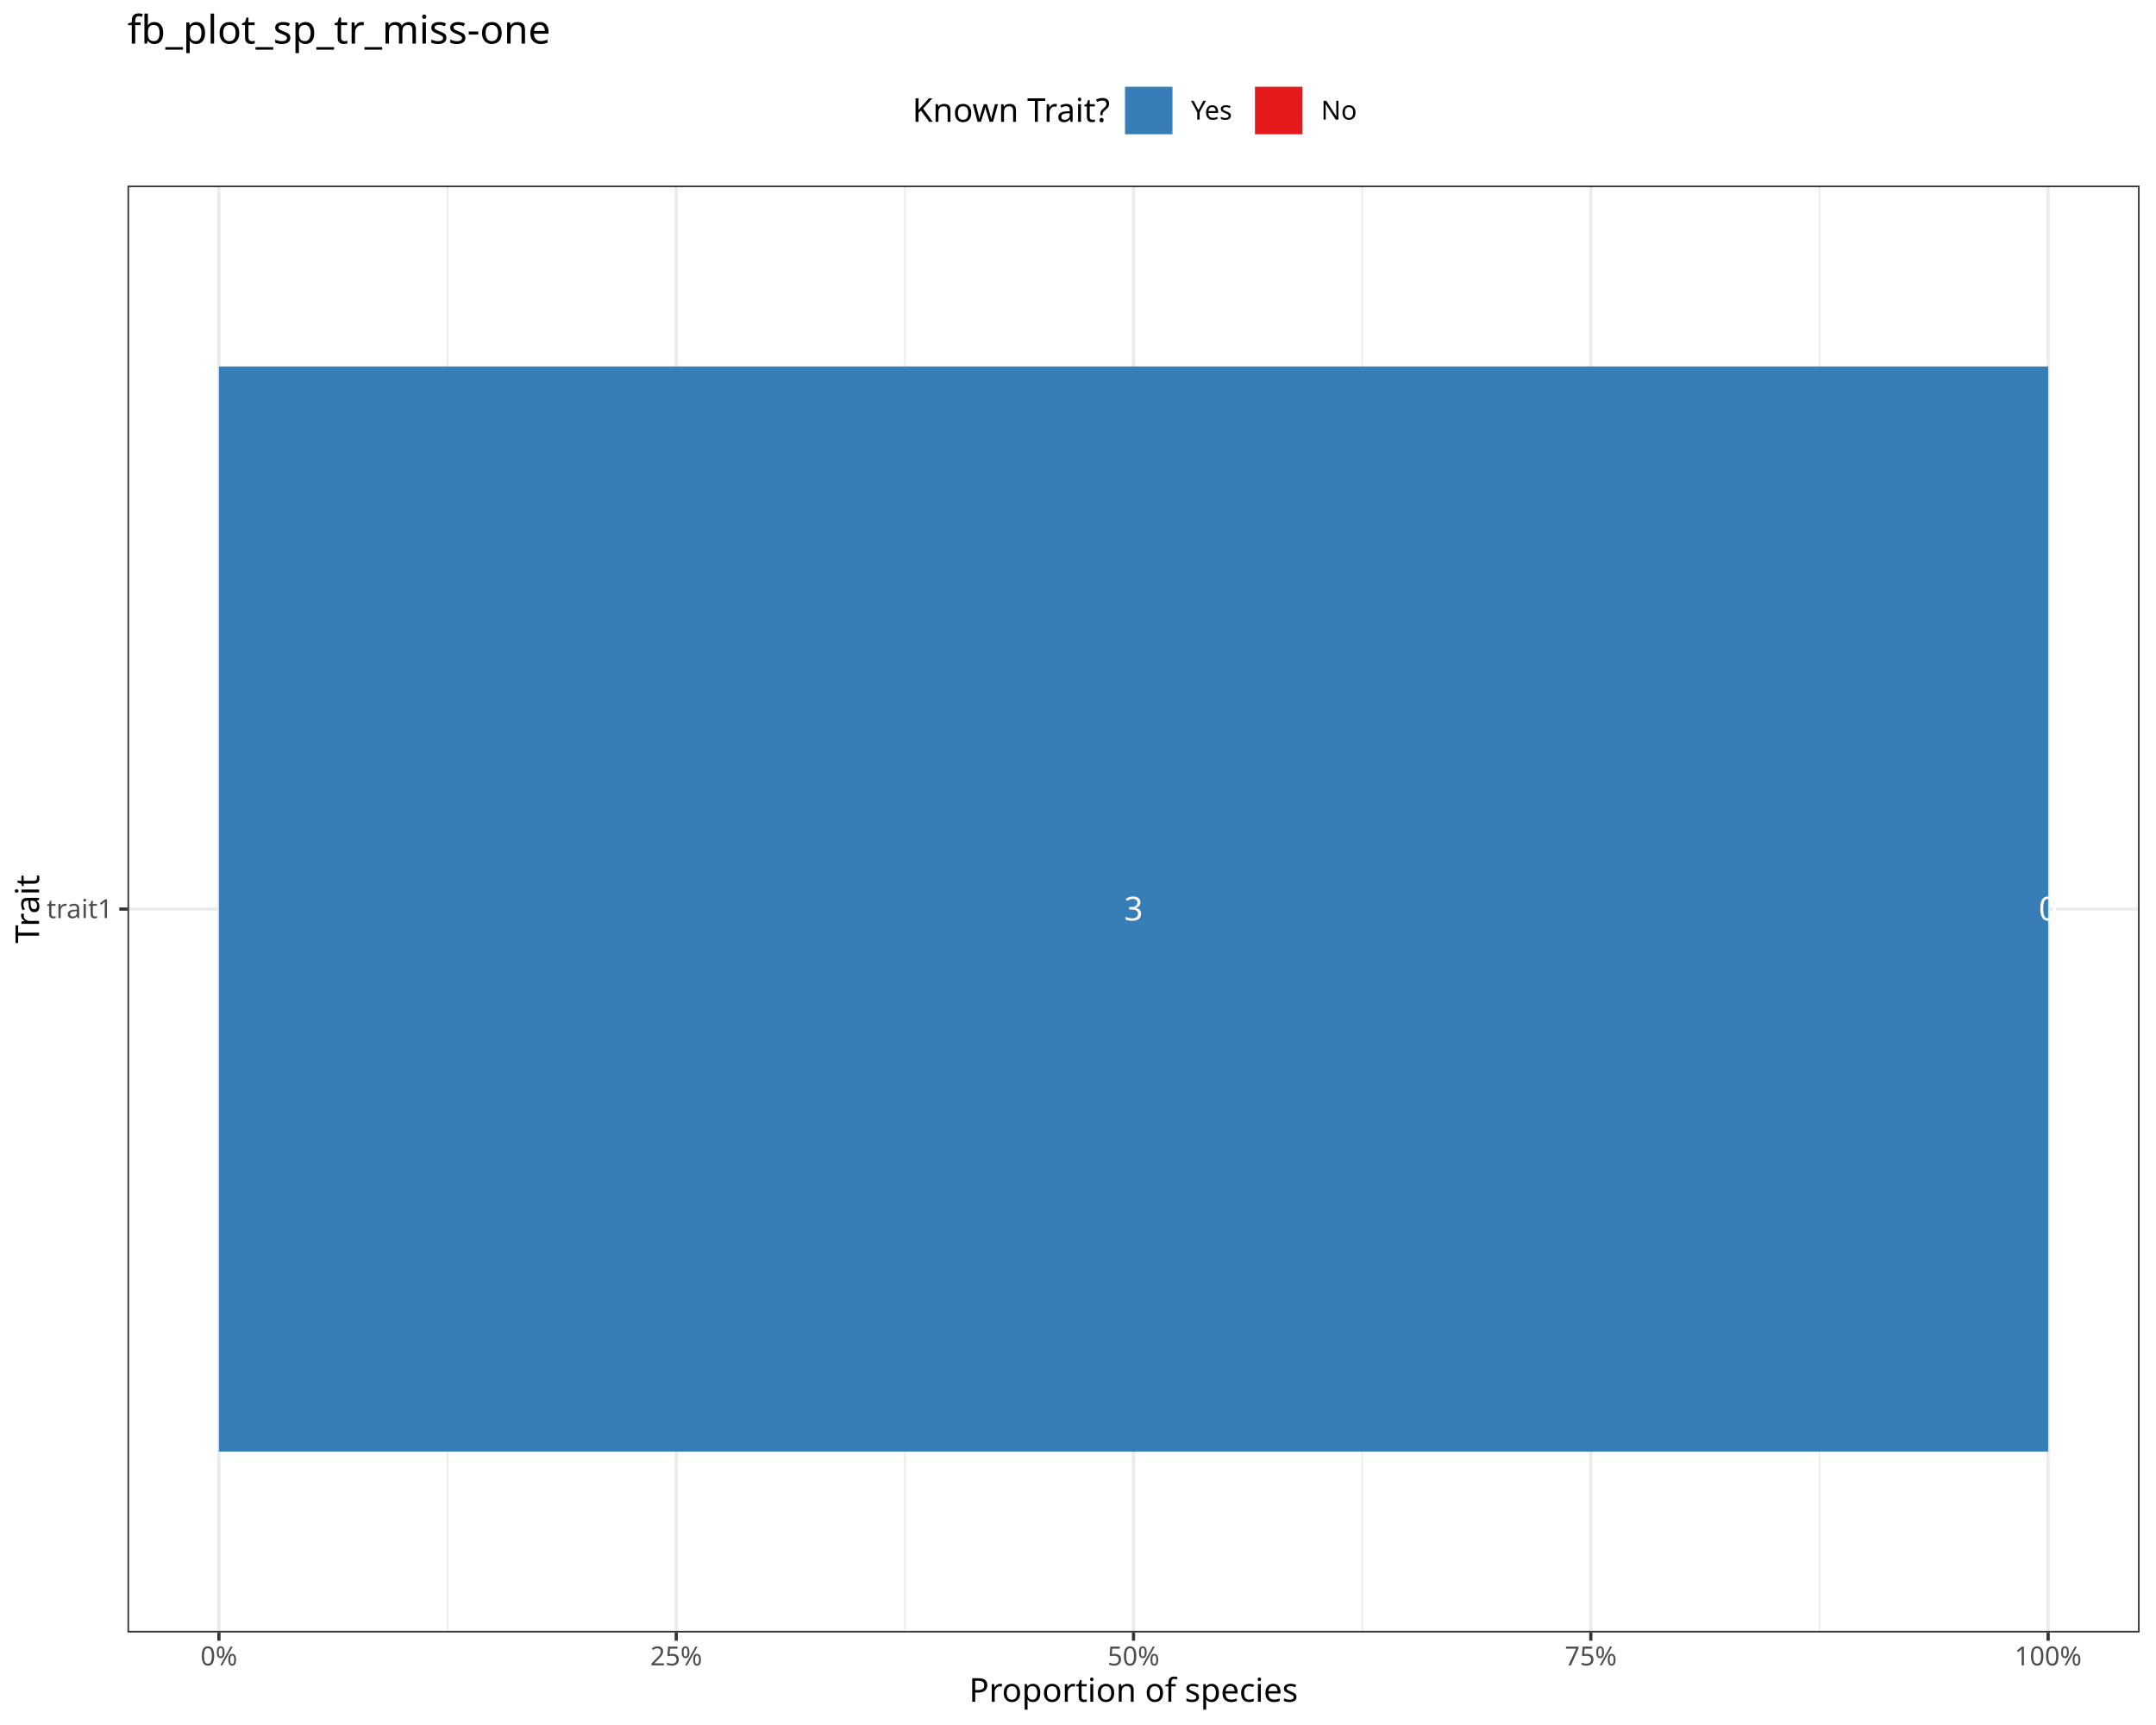
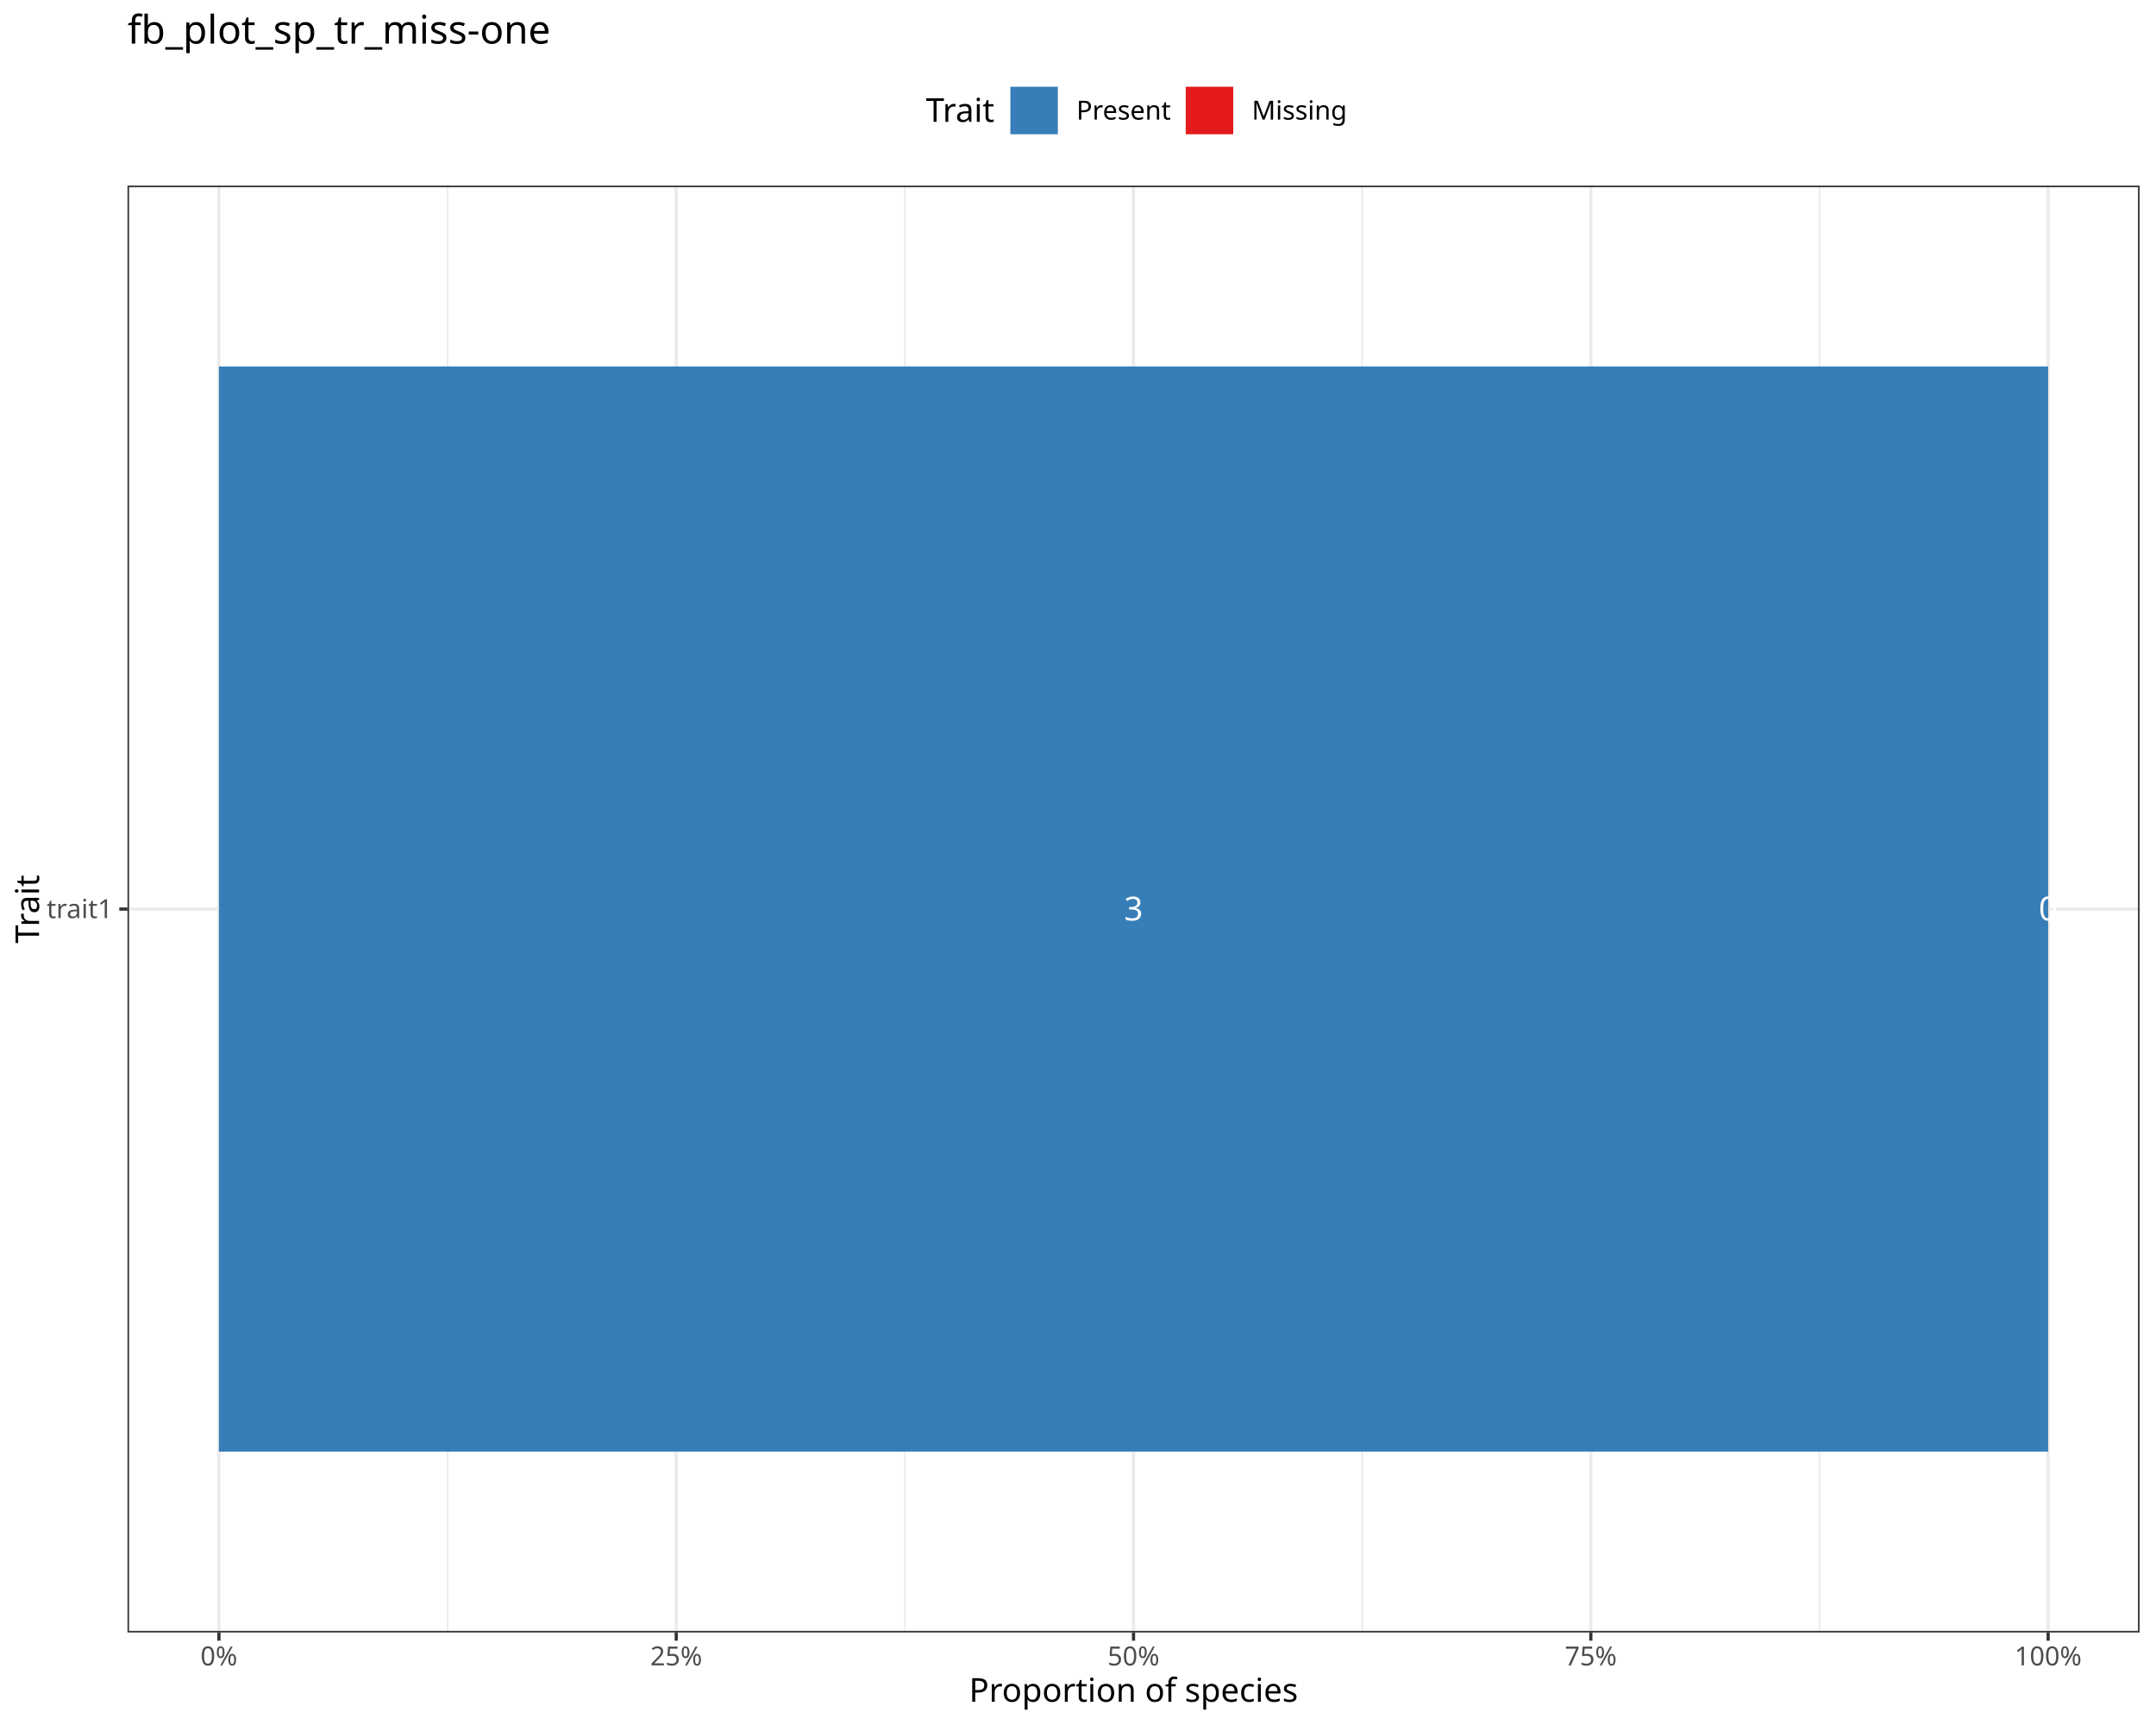
<svg xmlns="http://www.w3.org/2000/svg" class="svglite" data-engine-version="2.0" width="720.00pt" height="576.00pt" viewBox="0 0 720.00 576.00">
  <defs>
    <style type="text/css">
    .svglite line, .svglite polyline, .svglite polygon, .svglite path, .svglite rect, .svglite circle {
      fill: none;
      stroke: #000000;
      stroke-linecap: round;
      stroke-linejoin: round;
      stroke-miterlimit: 10.00;
    }
  </style>
  </defs>
  <rect width="100%" height="100%" style="stroke: none; fill: #FFFFFF;" />
  <defs>
    <clipPath id="cpMC4wMHw3MjAuMDB8MC4wMHw1NzYuMDA=">
      <rect x="0.00" y="0.00" width="720.00" height="576.00" />
    </clipPath>
  </defs>
  <g clip-path="url(#cpMC4wMHw3MjAuMDB8MC4wMHw1NzYuMDA=)">
    <rect x="0.00" y="0.00" width="720.00" height="576.00" style="stroke-width: 1.07; stroke: #FFFFFF; fill: #FFFFFF;" />
  </g>
  <defs>
    <clipPath id="cpNDIuNTd8NzE0LjUyfDYxLjk4fDU0NS4xMQ==">
      <rect x="42.57" y="61.98" width="671.95" height="483.13" />
    </clipPath>
  </defs>
  <g clip-path="url(#cpNDIuNTd8NzE0LjUyfDYxLjk4fDU0NS4xMQ==)">
    <rect x="42.57" y="61.98" width="671.95" height="483.13" style="stroke-width: 1.07; stroke: none; fill: #FFFFFF;" />
    <polyline points="149.47,545.11 149.47,61.98 " style="stroke-width: 0.53; stroke: #EBEBEB; stroke-linecap: butt;" />
    <polyline points="302.19,545.11 302.19,61.98 " style="stroke-width: 0.53; stroke: #EBEBEB; stroke-linecap: butt;" />
    <polyline points="454.90,545.11 454.90,61.98 " style="stroke-width: 0.53; stroke: #EBEBEB; stroke-linecap: butt;" />
    <polyline points="607.62,545.11 607.62,61.98 " style="stroke-width: 0.53; stroke: #EBEBEB; stroke-linecap: butt;" />
    <polyline points="42.57,303.55 714.52,303.55 " style="stroke-width: 1.07; stroke: #EBEBEB; stroke-linecap: butt;" />
    <polyline points="73.11,545.11 73.11,61.98 " style="stroke-width: 1.07; stroke: #EBEBEB; stroke-linecap: butt;" />
    <polyline points="225.83,545.11 225.83,61.98 " style="stroke-width: 1.07; stroke: #EBEBEB; stroke-linecap: butt;" />
    <polyline points="378.54,545.11 378.54,61.98 " style="stroke-width: 1.07; stroke: #EBEBEB; stroke-linecap: butt;" />
    <polyline points="531.26,545.11 531.26,61.98 " style="stroke-width: 1.07; stroke: #EBEBEB; stroke-linecap: butt;" />
    <polyline points="683.98,545.11 683.98,61.98 " style="stroke-width: 1.07; stroke: #EBEBEB; stroke-linecap: butt;" />
    <rect x="73.11" y="122.37" width="610.87" height="362.35" style="stroke-width: 1.07; stroke: none; stroke-linecap: butt; stroke-linejoin: miter; fill: #377EB8;" />
    <rect x="683.98" y="122.37" width="0.00" height="362.35" style="stroke-width: 1.07; stroke: none; stroke-linecap: butt; stroke-linejoin: miter; fill: #E41A1C;" />
    <text x="378.54" y="307.35" text-anchor="middle" style="font-size: 11.04px; fill: #FFFFFF; font-family: sans;" textLength="6.14px" lengthAdjust="spacingAndGlyphs">3</text>
    <text x="683.98" y="307.35" text-anchor="middle" style="font-size: 11.04px; fill: #FFFFFF; font-family: sans;" textLength="6.14px" lengthAdjust="spacingAndGlyphs">0</text>
    <rect x="42.57" y="61.98" width="671.95" height="483.13" style="stroke-width: 1.07; stroke: #333333;" />
  </g>
  <g clip-path="url(#cpMC4wMHw3MjAuMDB8MC4wMHw1NzYuMDA=)">
    <text x="37.64" y="306.57" text-anchor="end" style="font-size: 8.80px; fill: #4D4D4D; font-family: sans;" textLength="19.56px" lengthAdjust="spacingAndGlyphs">trait1</text>
    <polyline points="39.83,303.55 42.57,303.55 " style="stroke-width: 1.07; stroke: #333333; stroke-linecap: butt;" />
    <polyline points="73.11,547.85 73.11,545.11 " style="stroke-width: 1.07; stroke: #333333; stroke-linecap: butt;" />
    <polyline points="225.83,547.85 225.83,545.11 " style="stroke-width: 1.07; stroke: #333333; stroke-linecap: butt;" />
    <polyline points="378.54,547.85 378.54,545.11 " style="stroke-width: 1.07; stroke: #333333; stroke-linecap: butt;" />
    <polyline points="531.26,547.85 531.26,545.11 " style="stroke-width: 1.07; stroke: #333333; stroke-linecap: butt;" />
    <polyline points="683.98,547.85 683.98,545.11 " style="stroke-width: 1.07; stroke: #333333; stroke-linecap: butt;" />
    <text x="73.11" y="556.10" text-anchor="middle" style="font-size: 8.80px; fill: #4D4D4D; font-family: sans;" textLength="12.72px" lengthAdjust="spacingAndGlyphs">0%</text>
    <text x="225.83" y="556.10" text-anchor="middle" style="font-size: 8.80px; fill: #4D4D4D; font-family: sans;" textLength="17.61px" lengthAdjust="spacingAndGlyphs">25%</text>
    <text x="378.54" y="556.10" text-anchor="middle" style="font-size: 8.80px; fill: #4D4D4D; font-family: sans;" textLength="17.61px" lengthAdjust="spacingAndGlyphs">50%</text>
    <text x="531.26" y="556.10" text-anchor="middle" style="font-size: 8.80px; fill: #4D4D4D; font-family: sans;" textLength="17.61px" lengthAdjust="spacingAndGlyphs">75%</text>
    <text x="683.98" y="556.10" text-anchor="middle" style="font-size: 8.80px; fill: #4D4D4D; font-family: sans;" textLength="22.51px" lengthAdjust="spacingAndGlyphs">100%</text>
    <text x="378.54" y="568.24" text-anchor="middle" style="font-size: 11.00px; font-family: sans;" textLength="103.35px" lengthAdjust="spacingAndGlyphs">Proportion of species</text>
    <text transform="translate(13.05,303.55) rotate(-90)" text-anchor="middle" style="font-size: 11.00px; font-family: sans;" textLength="22.00px" lengthAdjust="spacingAndGlyphs">Trait</text>
-     <rect x="299.21" y="22.78" width="158.67" height="28.24" style="stroke-width: 1.07; stroke: none; fill: #FFFFFF;" />
-     <text x="304.69" y="40.69" style="font-size: 11.00px; font-family: sans;" textLength="64.81px" lengthAdjust="spacingAndGlyphs">Known Trait?</text>
-     <rect x="374.98" y="28.26" width="17.28" height="17.28" style="stroke-width: 1.07; stroke: none; fill: #FFFFFF;" />
-     <rect x="375.69" y="28.97" width="15.86" height="15.86" style="stroke-width: 1.07; stroke: none; stroke-linecap: butt; stroke-linejoin: miter; fill: #377EB8;" />
-     <rect x="418.39" y="28.26" width="17.28" height="17.28" style="stroke-width: 1.07; stroke: none; fill: #FFFFFF;" />
-     <rect x="419.10" y="28.97" width="15.86" height="15.86" style="stroke-width: 1.07; stroke: none; stroke-linecap: butt; stroke-linejoin: miter; fill: #E41A1C;" />
-     <text x="397.74" y="39.93" style="font-size: 8.80px; font-family: sans;" textLength="15.17px" lengthAdjust="spacingAndGlyphs">Yes</text>
-     <text x="441.15" y="39.93" style="font-size: 8.80px; font-family: sans;" textLength="11.25px" lengthAdjust="spacingAndGlyphs">No</text>
+     <rect x="303.74" y="22.78" width="149.61" height="28.24" style="stroke-width: 1.07; stroke: none; fill: #FFFFFF;" />
+     <text x="309.22" y="40.69" style="font-size: 11.00px; font-family: sans;" textLength="22.00px" lengthAdjust="spacingAndGlyphs">Trait</text>
+     <rect x="336.70" y="28.26" width="17.28" height="17.28" style="stroke-width: 1.07; stroke: none; fill: #FFFFFF;" />
+     <rect x="337.41" y="28.97" width="15.86" height="15.86" style="stroke-width: 1.07; stroke: none; stroke-linecap: butt; stroke-linejoin: miter; fill: #377EB8;" />
+     <rect x="395.27" y="28.26" width="17.28" height="17.28" style="stroke-width: 1.07; stroke: none; fill: #FFFFFF;" />
+     <rect x="395.98" y="28.97" width="15.86" height="15.86" style="stroke-width: 1.07; stroke: none; stroke-linecap: butt; stroke-linejoin: miter; fill: #E41A1C;" />
+     <text x="359.46" y="39.93" style="font-size: 8.80px; font-family: sans;" textLength="30.33px" lengthAdjust="spacingAndGlyphs">Present</text>
+     <text x="418.03" y="39.93" style="font-size: 8.80px; font-family: sans;" textLength="29.84px" lengthAdjust="spacingAndGlyphs">Missing</text>
    <text x="42.57" y="14.56" style="font-size: 13.20px; font-family: sans;" textLength="137.23px" lengthAdjust="spacingAndGlyphs">fb_plot_sp_tr_miss-one</text>
  </g>
</svg>
